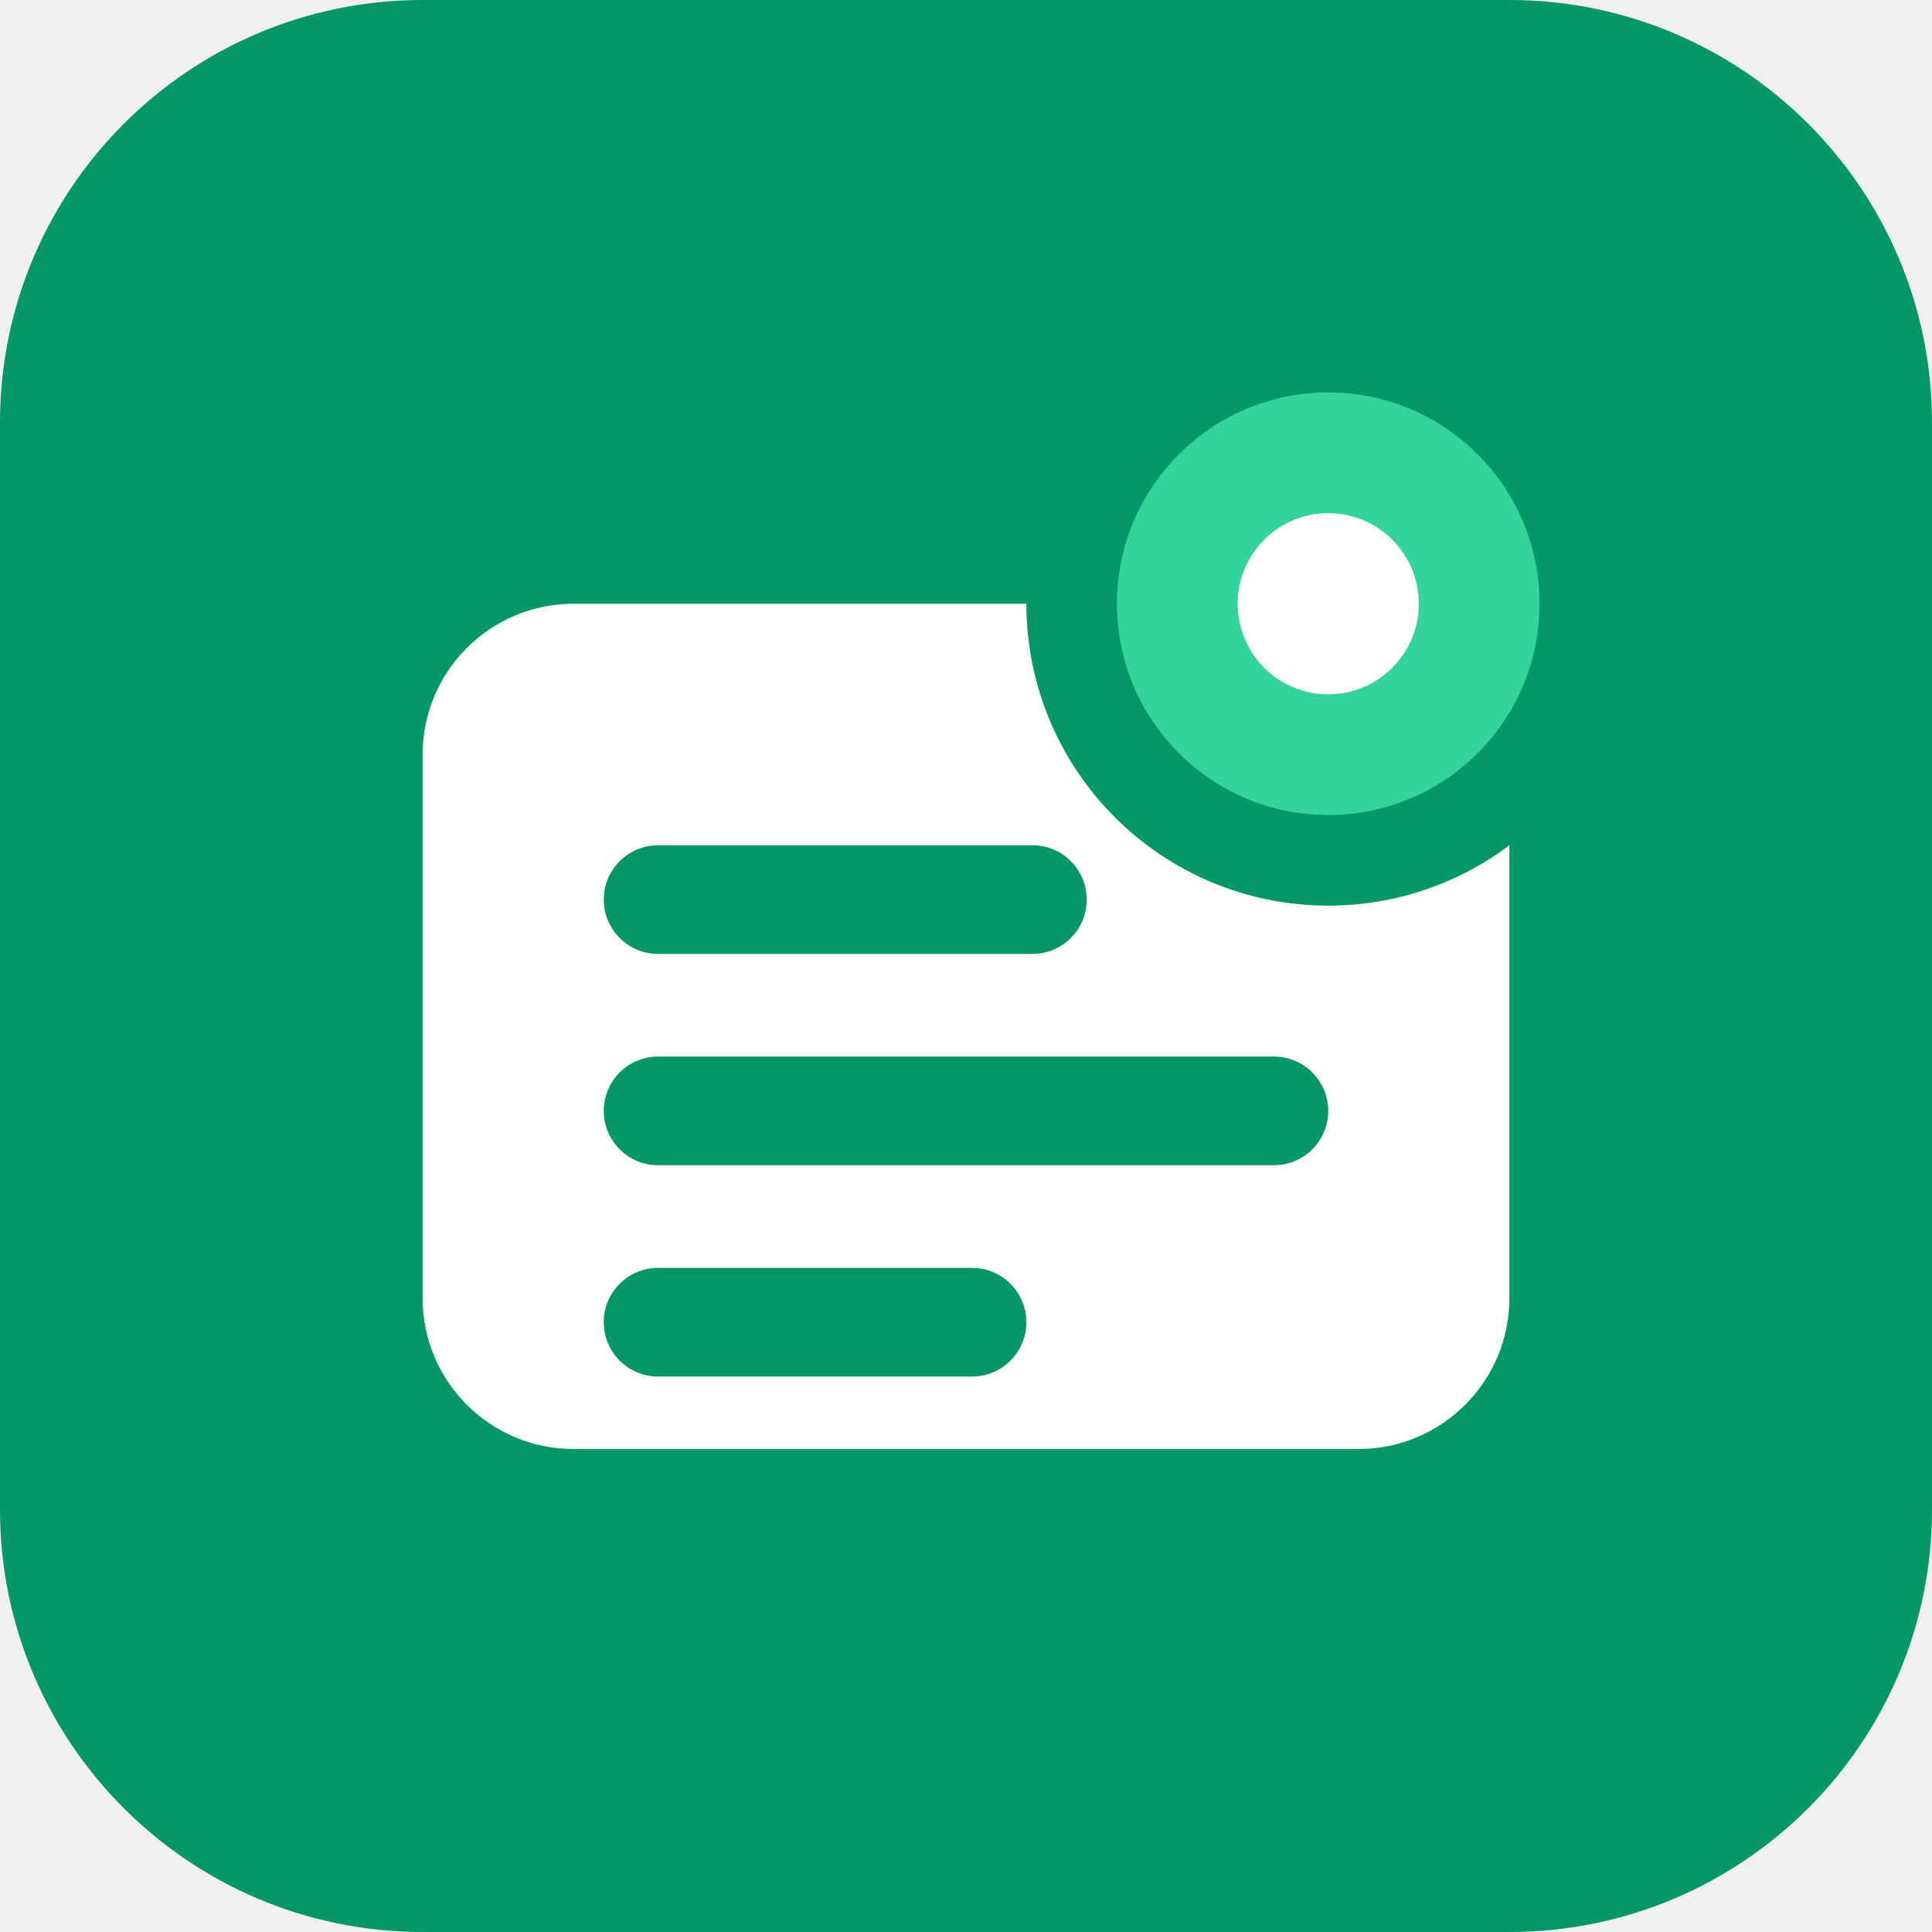
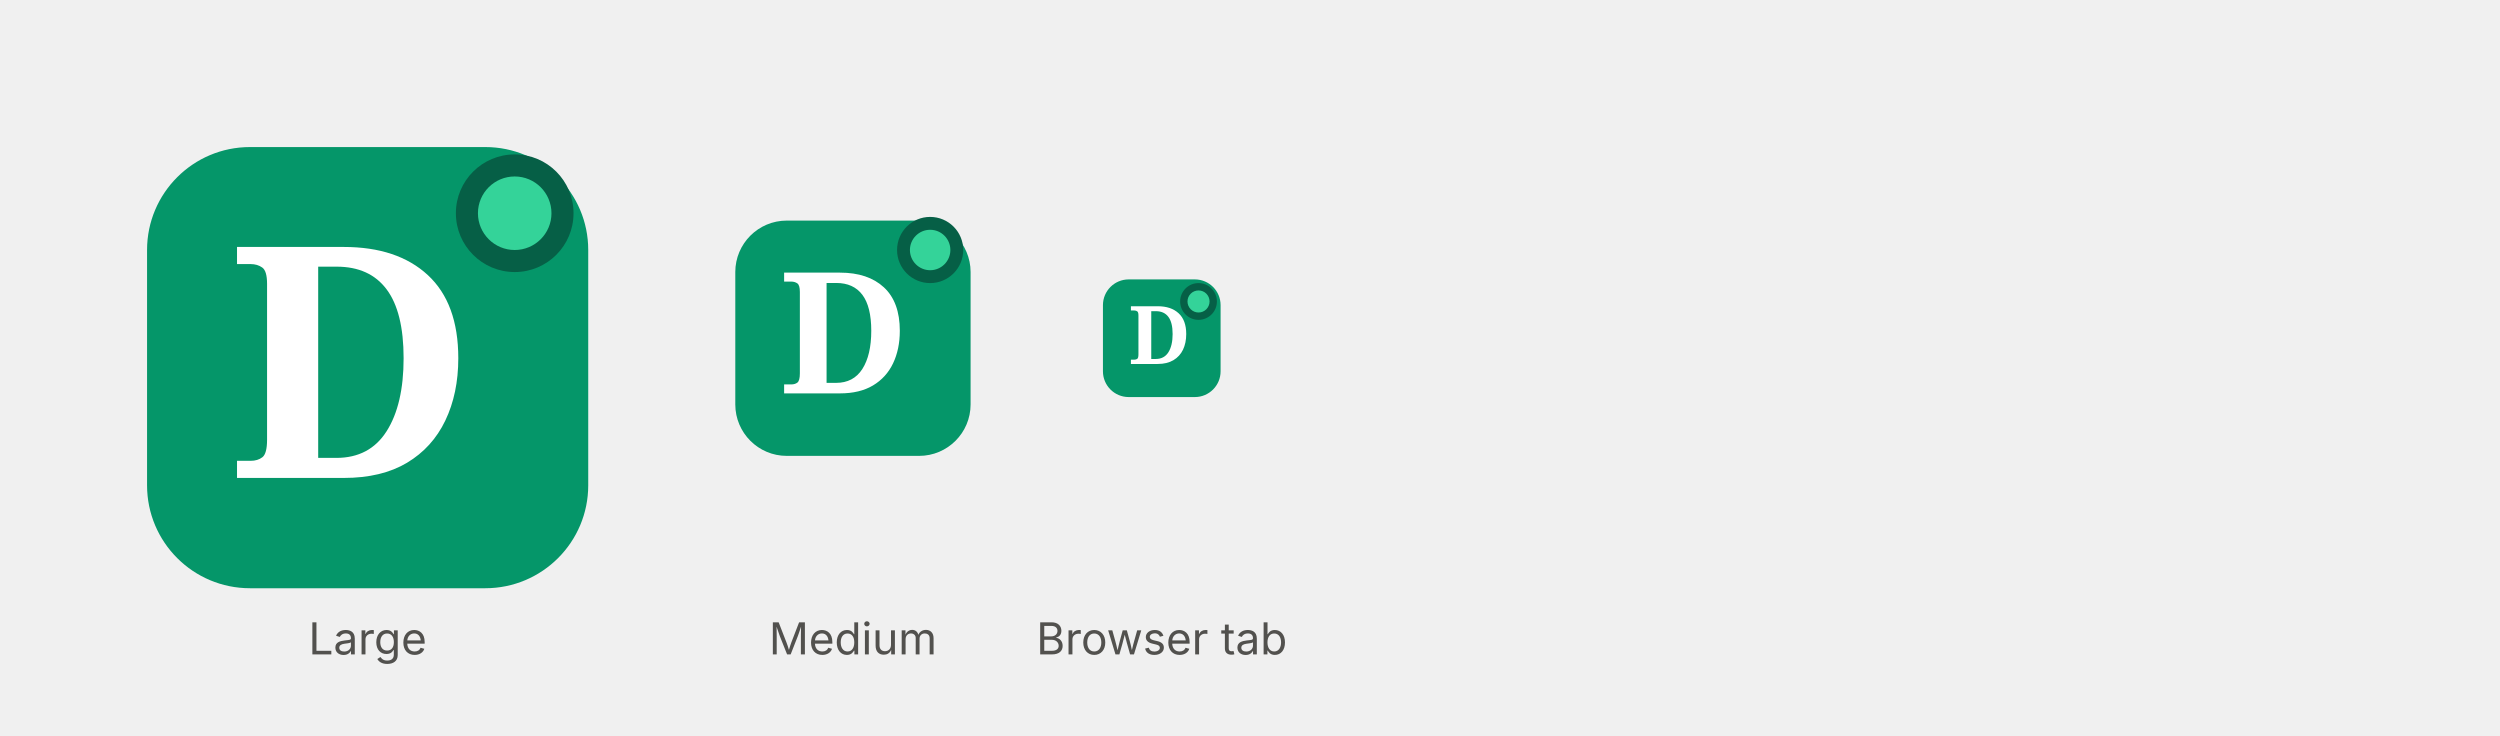
- <svg xmlns="http://www.w3.org/2000/svg" viewBox="0 0 32 32">
-   <rect width="32" height="32" rx="7" fill="#059669" />
-   <rect x="7" y="10" width="18" height="14" rx="2.5" fill="white" />
-   <rect x="10" y="14" width="8" height="1.8" rx="0.9" fill="#059669" />
-   <rect x="10" y="17.5" width="12" height="1.8" rx="0.9" fill="#059669" />
-   <rect x="10" y="21" width="7" height="1.8" rx="0.9" fill="#059669" />
-   <circle cx="22" cy="10" r="5" fill="#059669" />
-   <circle cx="22" cy="10" r="3.5" fill="#34d399" />
-   <circle cx="22" cy="10" r="1.5" fill="white" />
+ <svg xmlns="http://www.w3.org/2000/svg" width="100%" viewBox="0 0 680 200" role="img" style="">
+   <rect x="40" y="40" width="120" height="120" rx="28" fill="#059669" style="fill:rgb(5, 150, 105);stroke:none;color:rgb(11, 11, 11);stroke-width:1px;stroke-linecap:butt;stroke-linejoin:miter;opacity:1;font-family:&quot;Anthropic Sans&quot;, -apple-system, BlinkMacSystemFont, &quot;Segoe UI&quot;, sans-serif;font-size:16px;font-weight:400;text-anchor:start;dominant-baseline:auto" />
+   <text x="62" y="130" font-family="Georgia, serif" font-size="88" font-weight="bold" fill="#ffffff" style="fill:rgb(255, 255, 255);stroke:none;color:rgb(11, 11, 11);stroke-width:1px;stroke-linecap:butt;stroke-linejoin:miter;opacity:1;font-family:Georgia, serif;font-size:88px;font-weight:700;text-anchor:start;dominant-baseline:auto">D</text>
+   <circle cx="140" cy="58" r="16" fill="#065f46" style="fill:rgb(6, 95, 70);stroke:none;color:rgb(11, 11, 11);stroke-width:1px;stroke-linecap:butt;stroke-linejoin:miter;opacity:1;font-family:&quot;Anthropic Sans&quot;, -apple-system, BlinkMacSystemFont, &quot;Segoe UI&quot;, sans-serif;font-size:16px;font-weight:400;text-anchor:start;dominant-baseline:auto" />
+   <circle cx="140" cy="58" r="10" fill="#34d399" style="fill:rgb(52, 211, 153);stroke:none;color:rgb(11, 11, 11);stroke-width:1px;stroke-linecap:butt;stroke-linejoin:miter;opacity:1;font-family:&quot;Anthropic Sans&quot;, -apple-system, BlinkMacSystemFont, &quot;Segoe UI&quot;, sans-serif;font-size:16px;font-weight:400;text-anchor:start;dominant-baseline:auto" />
+   <rect x="200" y="60" width="64" height="64" rx="14" fill="#059669" style="fill:rgb(5, 150, 105);stroke:none;color:rgb(11, 11, 11);stroke-width:1px;stroke-linecap:butt;stroke-linejoin:miter;opacity:1;font-family:&quot;Anthropic Sans&quot;, -apple-system, BlinkMacSystemFont, &quot;Segoe UI&quot;, sans-serif;font-size:16px;font-weight:400;text-anchor:start;dominant-baseline:auto" />
+   <text x="212" y="107" font-family="Georgia, serif" font-size="46" font-weight="bold" fill="#ffffff" style="fill:rgb(255, 255, 255);stroke:none;color:rgb(11, 11, 11);stroke-width:1px;stroke-linecap:butt;stroke-linejoin:miter;opacity:1;font-family:Georgia, serif;font-size:46px;font-weight:700;text-anchor:start;dominant-baseline:auto">D</text>
+   <circle cx="253" cy="68" r="9" fill="#065f46" style="fill:rgb(6, 95, 70);stroke:none;color:rgb(11, 11, 11);stroke-width:1px;stroke-linecap:butt;stroke-linejoin:miter;opacity:1;font-family:&quot;Anthropic Sans&quot;, -apple-system, BlinkMacSystemFont, &quot;Segoe UI&quot;, sans-serif;font-size:16px;font-weight:400;text-anchor:start;dominant-baseline:auto" />
+   <circle cx="253" cy="68" r="5.5" fill="#34d399" style="fill:rgb(52, 211, 153);stroke:none;color:rgb(11, 11, 11);stroke-width:1px;stroke-linecap:butt;stroke-linejoin:miter;opacity:1;font-family:&quot;Anthropic Sans&quot;, -apple-system, BlinkMacSystemFont, &quot;Segoe UI&quot;, sans-serif;font-size:16px;font-weight:400;text-anchor:start;dominant-baseline:auto" />
+   <rect x="300" y="76" width="32" height="32" rx="7" fill="#059669" style="fill:rgb(5, 150, 105);stroke:none;color:rgb(11, 11, 11);stroke-width:1px;stroke-linecap:butt;stroke-linejoin:miter;opacity:1;font-family:&quot;Anthropic Sans&quot;, -apple-system, BlinkMacSystemFont, &quot;Segoe UI&quot;, sans-serif;font-size:16px;font-weight:400;text-anchor:start;dominant-baseline:auto" />
+   <text x="307" y="99" font-family="Georgia, serif" font-size="22" font-weight="bold" fill="#ffffff" style="fill:rgb(255, 255, 255);stroke:none;color:rgb(11, 11, 11);stroke-width:1px;stroke-linecap:butt;stroke-linejoin:miter;opacity:1;font-family:Georgia, serif;font-size:22px;font-weight:700;text-anchor:start;dominant-baseline:auto">D</text>
+   <circle cx="326" cy="82" r="5" fill="#065f46" style="fill:rgb(6, 95, 70);stroke:none;color:rgb(11, 11, 11);stroke-width:1px;stroke-linecap:butt;stroke-linejoin:miter;opacity:1;font-family:&quot;Anthropic Sans&quot;, -apple-system, BlinkMacSystemFont, &quot;Segoe UI&quot;, sans-serif;font-size:16px;font-weight:400;text-anchor:start;dominant-baseline:auto" />
+   <circle cx="326" cy="82" r="3" fill="#34d399" style="fill:rgb(52, 211, 153);stroke:none;color:rgb(11, 11, 11);stroke-width:1px;stroke-linecap:butt;stroke-linejoin:miter;opacity:1;font-family:&quot;Anthropic Sans&quot;, -apple-system, BlinkMacSystemFont, &quot;Segoe UI&quot;, sans-serif;font-size:16px;font-weight:400;text-anchor:start;dominant-baseline:auto" />
+   <text x="100" y="178" text-anchor="middle" fill="#6b7280" style="fill:rgb(82, 81, 78);stroke:none;color:rgb(11, 11, 11);stroke-width:1px;stroke-linecap:butt;stroke-linejoin:miter;opacity:1;font-family:&quot;Anthropic Sans&quot;, -apple-system, BlinkMacSystemFont, &quot;Segoe UI&quot;, sans-serif;font-size:12px;font-weight:400;text-anchor:middle;dominant-baseline:auto">Large</text>
+   <text x="232" y="178" text-anchor="middle" fill="#6b7280" style="fill:rgb(82, 81, 78);stroke:none;color:rgb(11, 11, 11);stroke-width:1px;stroke-linecap:butt;stroke-linejoin:miter;opacity:1;font-family:&quot;Anthropic Sans&quot;, -apple-system, BlinkMacSystemFont, &quot;Segoe UI&quot;, sans-serif;font-size:12px;font-weight:400;text-anchor:middle;dominant-baseline:auto">Medium</text>
+   <text x="316" y="178" text-anchor="middle" fill="#6b7280" style="fill:rgb(82, 81, 78);stroke:none;color:rgb(11, 11, 11);stroke-width:1px;stroke-linecap:butt;stroke-linejoin:miter;opacity:1;font-family:&quot;Anthropic Sans&quot;, -apple-system, BlinkMacSystemFont, &quot;Segoe UI&quot;, sans-serif;font-size:12px;font-weight:400;text-anchor:middle;dominant-baseline:auto">Browser tab</text>
</svg>
